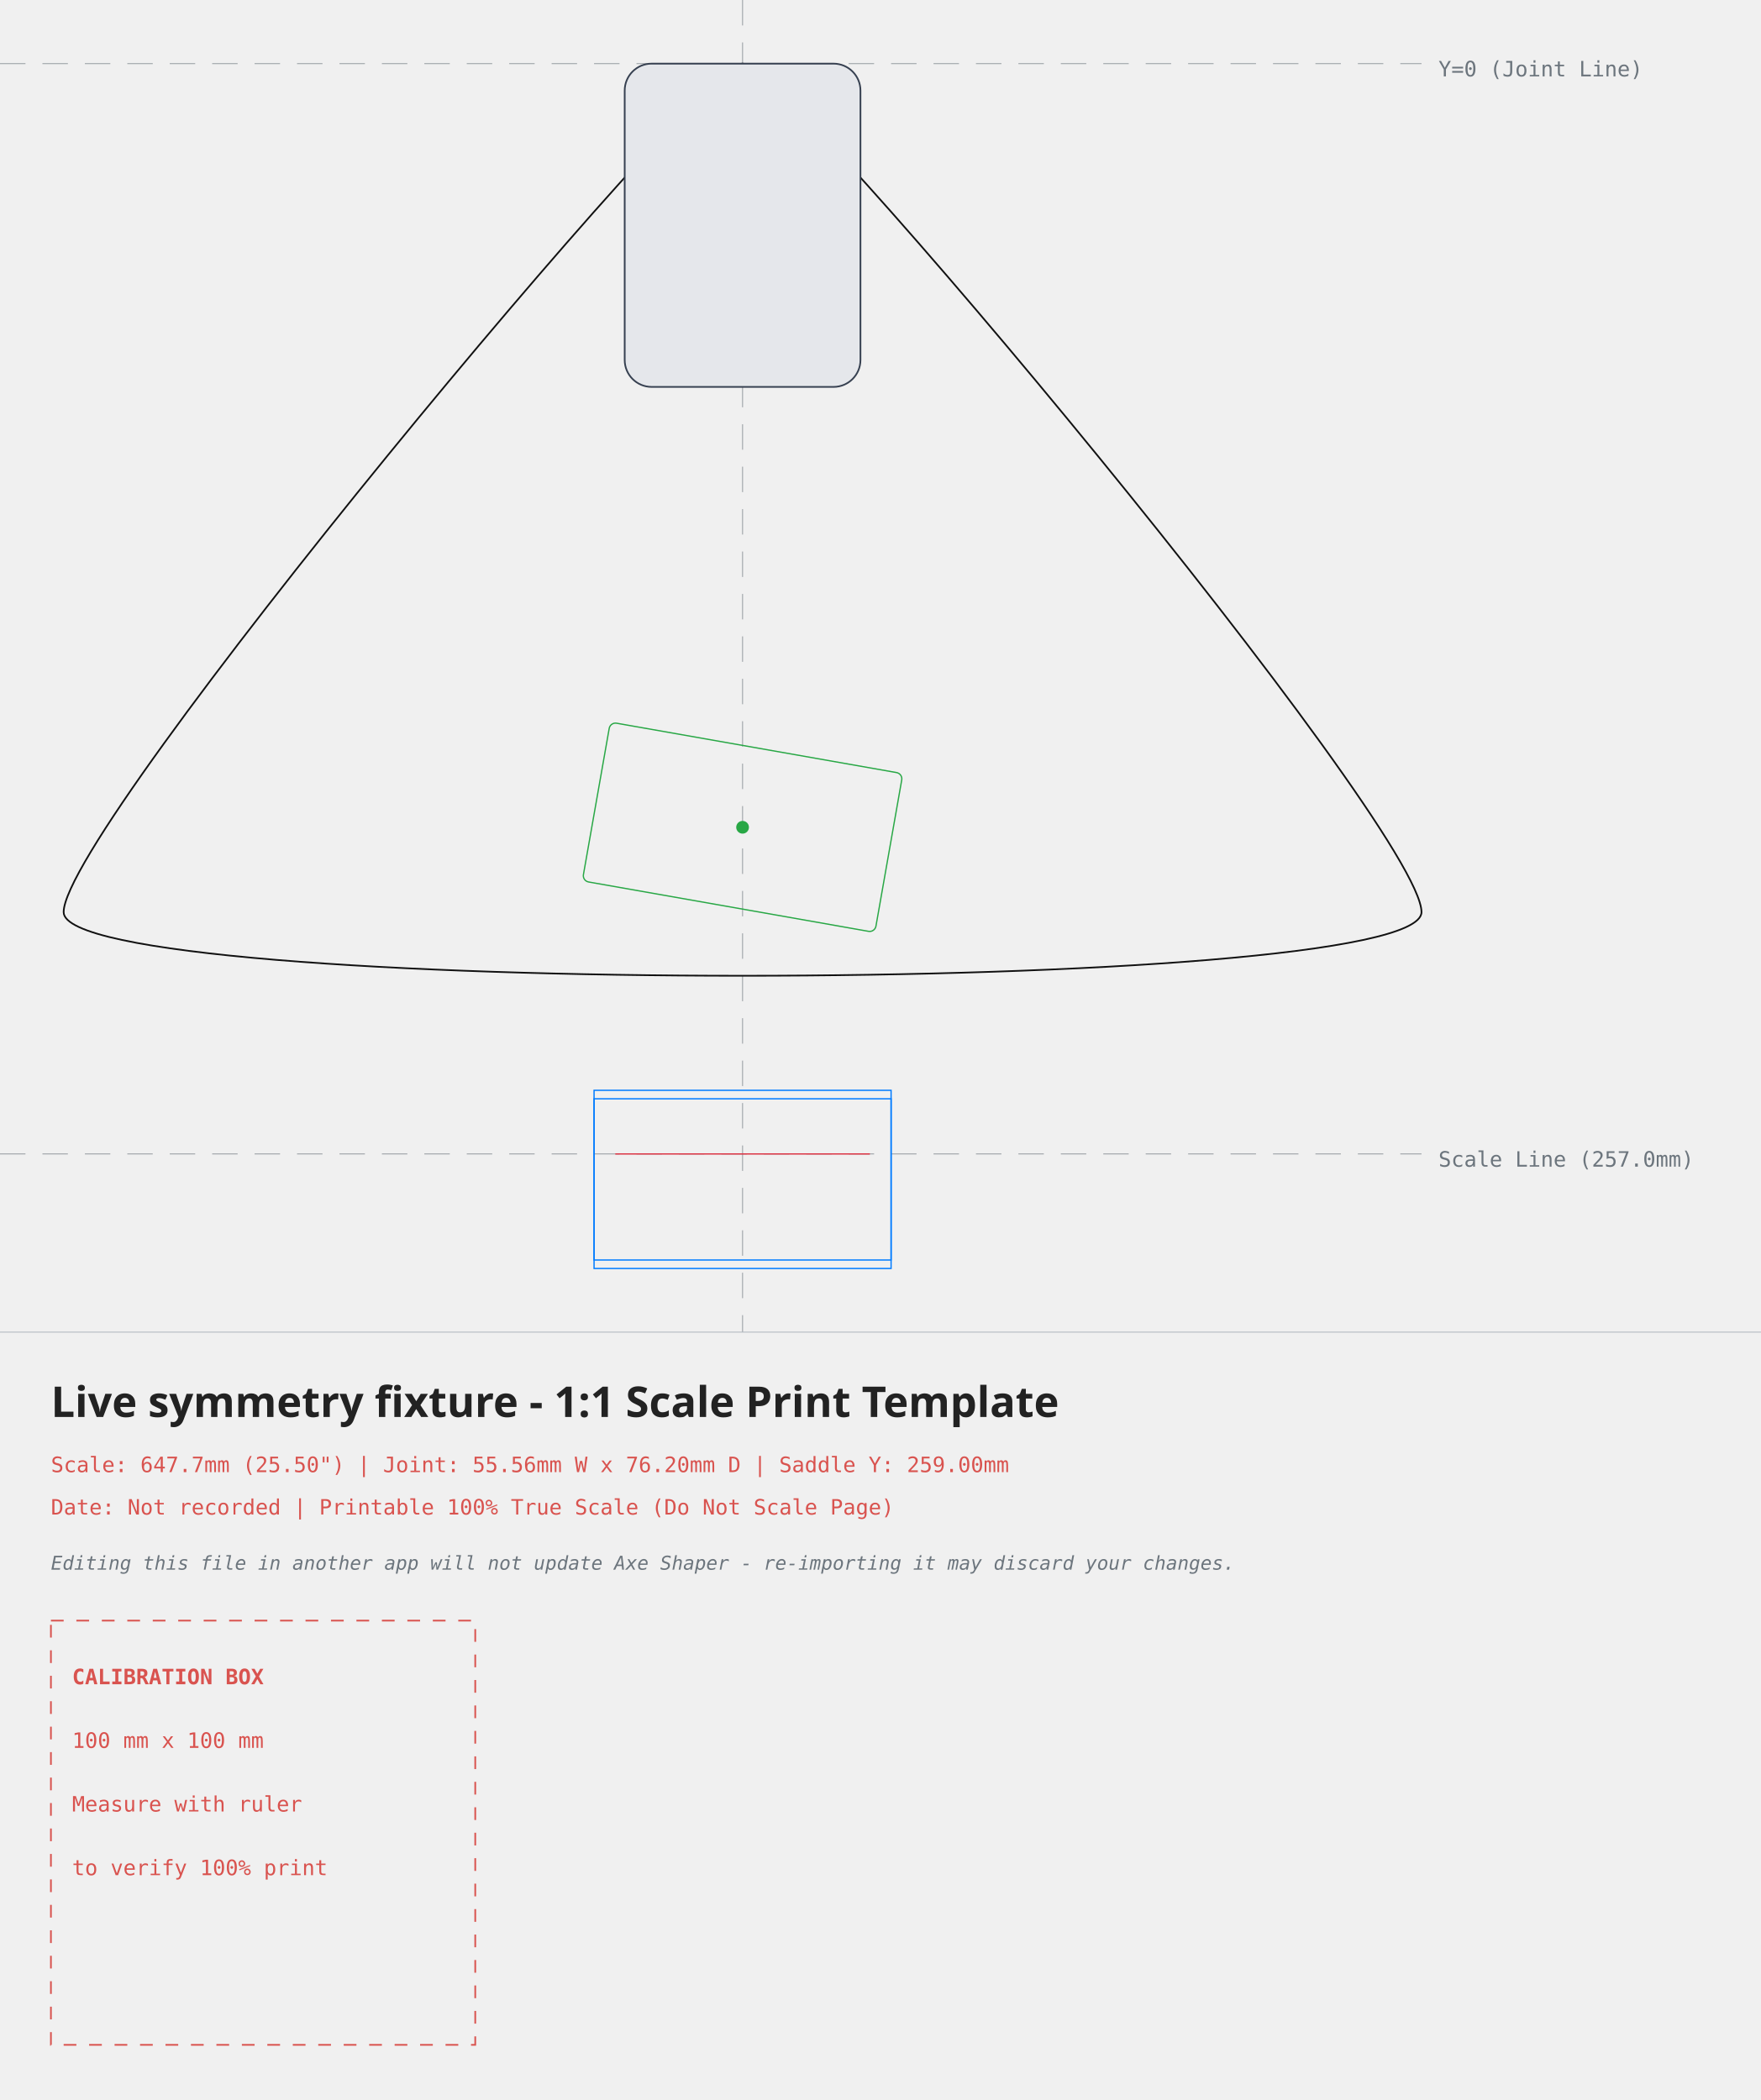
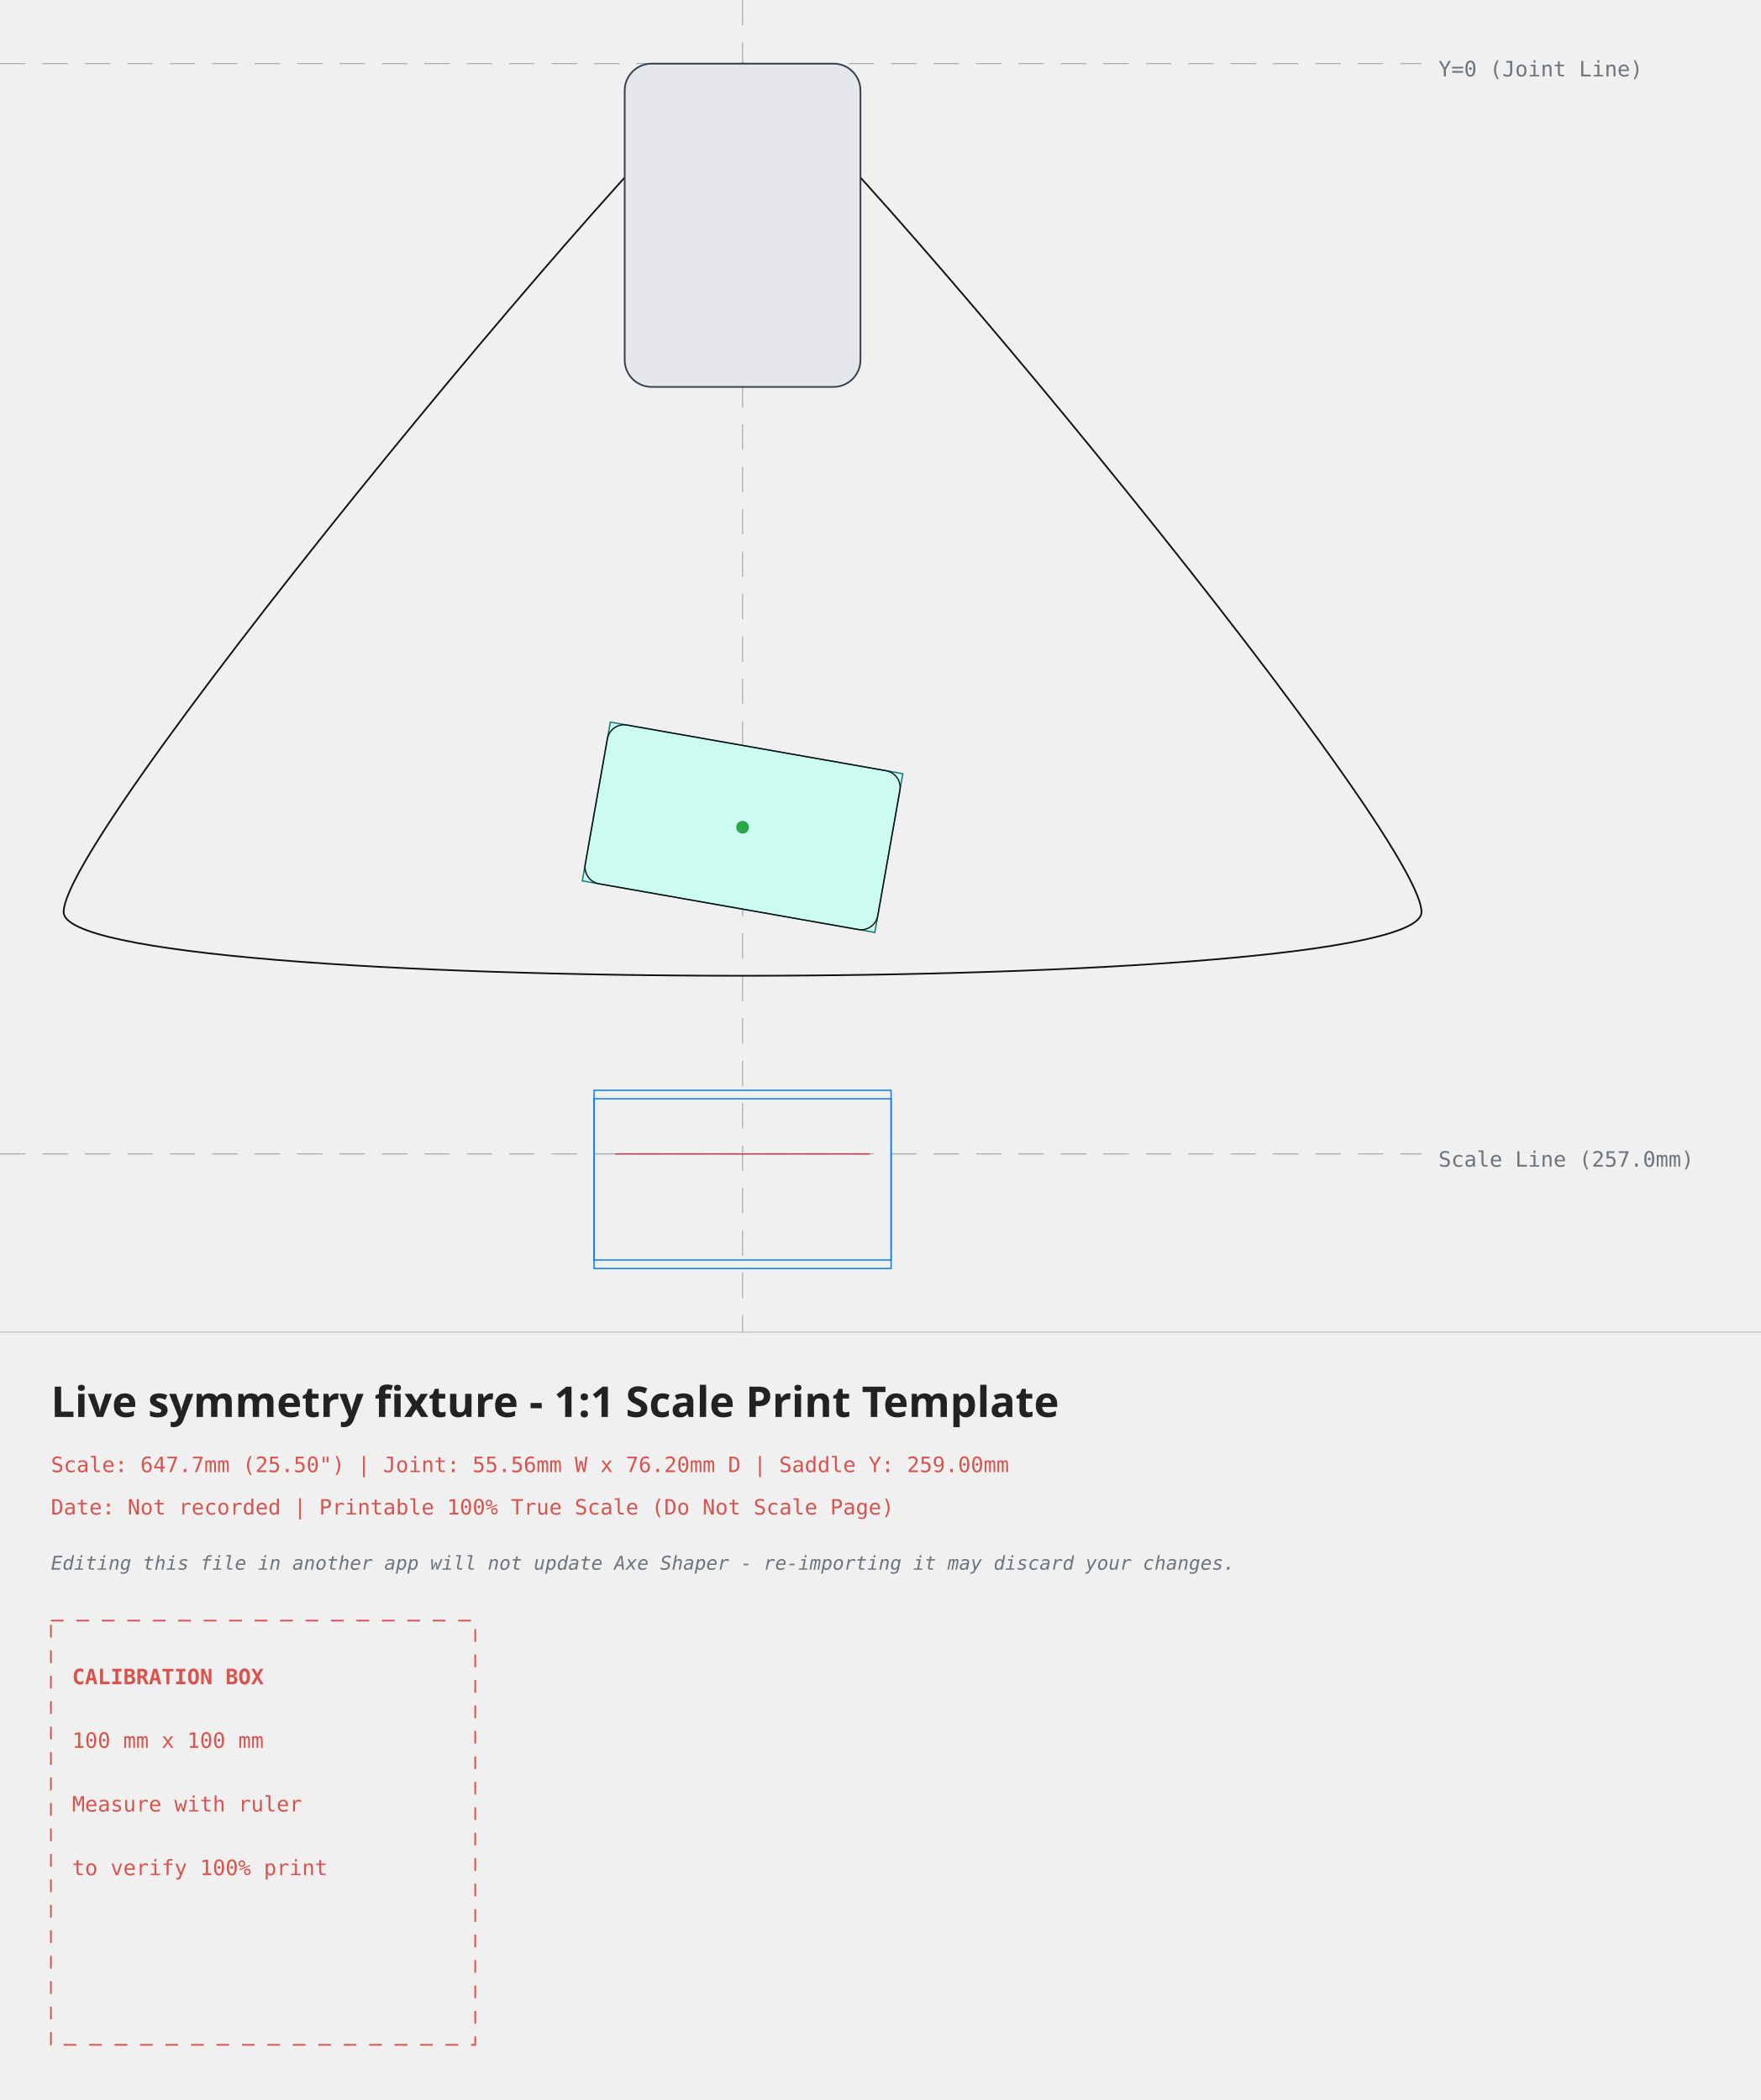
<svg xmlns="http://www.w3.org/2000/svg" width="415.00mm" height="495.00mm" viewBox="-175.00 -15.00 415.00 495.00">
  <style>
.outline{fill:none;stroke:#111;stroke-width:0.40;stroke-linecap:round;stroke-linejoin:round}
.edge-inset{fill:none;stroke:#555;stroke-width:0.30;stroke-dasharray:3 2}
.neck-pocket{fill:#e5e7eb;stroke:#374151;stroke-width:0.40}
- .pickup-rout{fill:none;stroke:#28a745;stroke-width:0.30}
+ .pickup-rout{fill:#ccfbf1;stroke:#0f766e;stroke-width:0.30}
+ .pickup-cover{fill:none;stroke:#111;stroke-width:0.30}
.bridge-rout{fill:none;stroke:#007bff;stroke-width:0.30}
.back-route{fill:#f3e8ff;stroke:#7e22ce;stroke-width:0.30;stroke-dasharray:3.00 2.00}
.front-route{fill:#ccfbf1;stroke:#0f766e;stroke-width:0.30}
.pickguard{fill:#fff;fill-opacity:0.35;stroke:#6b7280;stroke-width:0.30}
.center-axis{fill:none;stroke:#6c757d;stroke-width:0.20;stroke-dasharray:6 4;opacity:0.7}
.bridge-reference{fill:none;stroke:#dc3545;stroke-width:0.30}
.mounting-hole{fill:#007bff;stroke:none}
.calibration-box{fill:none;stroke:#d9534f;stroke-width:0.40;stroke-dasharray:3 3}
.band-rule{fill:none;stroke:#adb5bd;stroke-width:0.20}
.text-label{font-family:monospace,sans-serif;font-size:5px;fill:#d9534f}
.disclaimer-label{font-family:monospace,sans-serif;font-size:4.5px;font-style:italic;fill:#6c757d}
.axis-label{font-family:monospace,sans-serif;font-size:5px;fill:#6c757d}
.title-label{font-family:sans-serif;font-size:10px;font-weight:bold;fill:#222}
</style>
  <g id="guides">
    <line class="center-axis" x1="0" y1="-15.00" x2="0" y2="299.00" />
    <line class="center-axis" x1="-175.00" y1="0" x2="160.00" y2="0" />
    <text class="axis-label" x="164.00" y="3">Y=0 (Joint Line)</text>
    <line class="center-axis" x1="-175.00" y1="257.00" x2="160.00" y2="257.00" stroke="#007bff" />
    <text class="axis-label" x="164.00" y="260.00" fill="#007bff">Scale Line (257.0mm)</text>
  </g>
  <g id="body">
    <path class="outline" d="M 0.00 0.00 C 10.00 0.00, 160.00 180.00, 160.00 200.00 C 160.00 220.00, -160.00 220.00, -160.00 200.00 C -160.00 180.00, -10.00 0.00, 0.00 0.00 Z" />
  </g>
  <g id="neck-pocket">
    <rect class="neck-pocket" x="-27.78" y="0" width="55.56" height="76.20" rx="6.35" />
  </g>
  <g id="pickups">
    <g transform="rotate(10.00 0.00 180.00)">
-       <rect class="pickup-rout" x="-35.00" y="161.00" width="70.00" height="38.00" rx="1.50" />
+       <path class="pickup-rout" d="M -35.00 161.00 C -35.00 161.00, 35.00 161.00, 35.00 161.00 C 35.00 161.00, 35.00 199.00, 35.00 199.00 C 35.00 199.00, -35.00 199.00, -35.00 199.00 C -35.00 199.00, -35.00 161.00, -35.00 161.00 Z" />
+       <rect class="pickup-cover" x="-35.00" y="161.00" width="70.00" height="38.00" rx="4.00" ry="4.00" />
      <circle cx="0.00" cy="180.00" r="1.5" fill="#28a745" />
    </g>
  </g>
  <g id="bridge">
    <path class="bridge-rout" d="M -35.00 242.00 L 35.00 242.00 L 35.00 282.00 L -35.00 282.00 Z" />
    <path class="bridge-rout" d="M -35.00 244.00 L 35.00 244.00 L 35.00 284.00 L -35.00 284.00 Z" />
    <line class="bridge-reference" x1="-30.00" y1="257.00" x2="30.00" y2="257.00" />
  </g>
  <g id="information-band">
    <line class="band-rule" x1="-175.00" y1="299.00" x2="240.00" y2="299.00" />
    <text class="title-label" x="-163.00" y="319.00">Live symmetry fixture - 1:1 Scale Print Template</text>
    <text class="text-label" x="-163.00" y="332.00">Scale: 647.7mm (25.50") | Joint: 55.56mm W x 76.20mm D | Saddle Y: 259.00mm</text>
    <text class="text-label" x="-163.00" y="342.00">Date: Not recorded | Printable 100% True Scale (Do Not Scale Page)</text>
    <text class="disclaimer-label" x="-163.00" y="355.00">Editing this file in another app will not update Axe Shaper - re-importing it may discard your changes.</text>
    <g id="calibration" transform="translate(-163.00 367.00)">
      <rect class="calibration-box" x="0" y="0" width="100" height="100" />
      <text class="text-label" x="5" y="15" font-weight="bold">CALIBRATION BOX</text>
      <text class="text-label" x="5" y="30">100 mm x 100 mm</text>
      <text class="text-label" x="5" y="45">Measure with ruler</text>
      <text class="text-label" x="5" y="60">to verify 100% print</text>
    </g>
  </g>
</svg>
